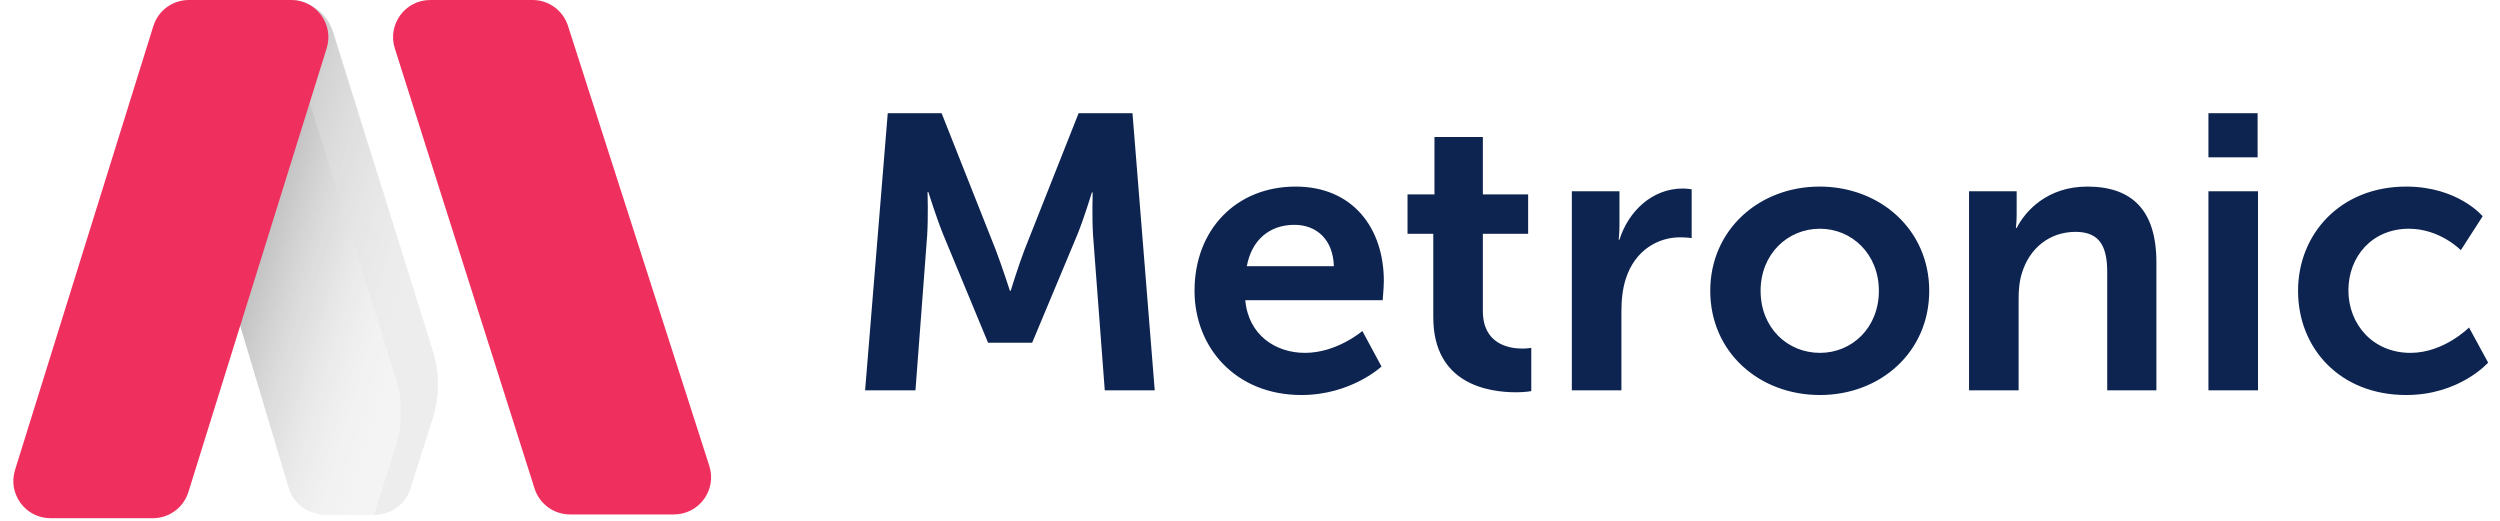
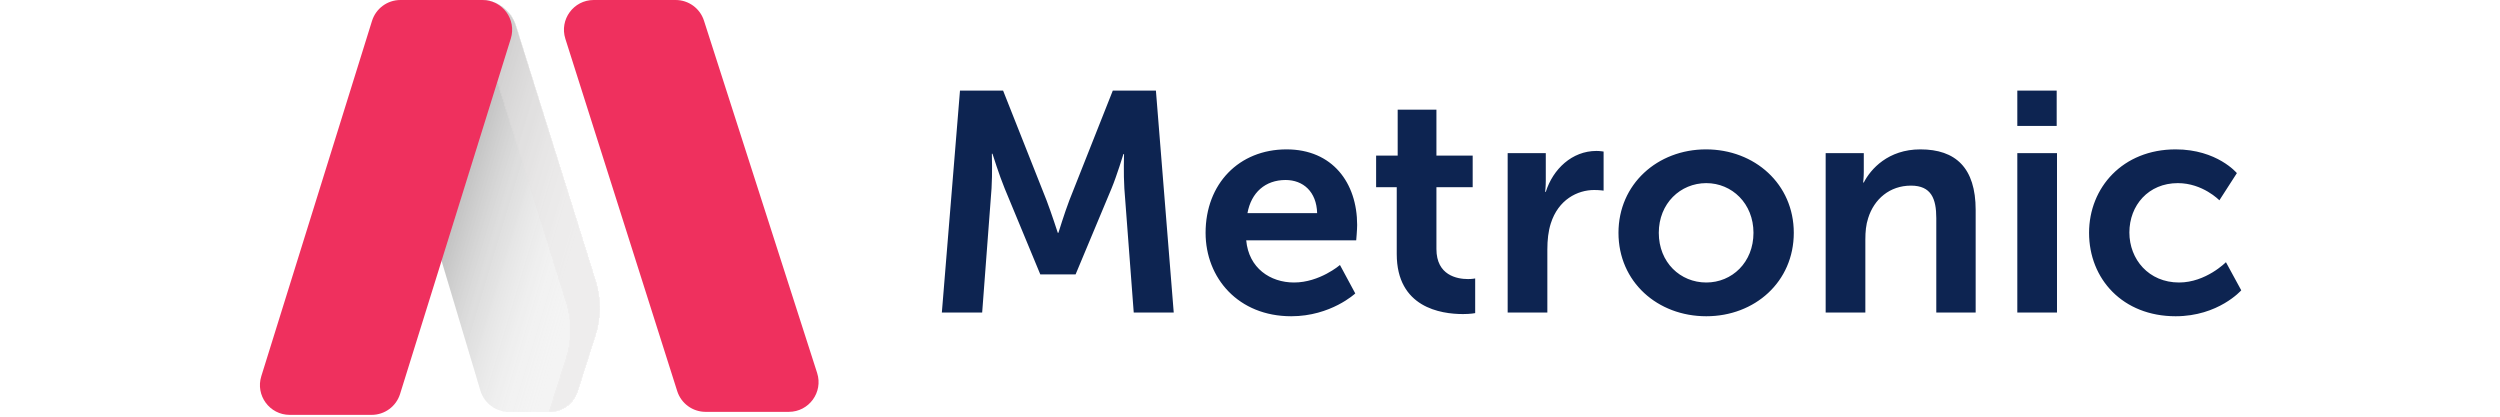
- <svg xmlns="http://www.w3.org/2000/svg" width="269" height="56" viewBox="0 0 269 56" fill="none">
+ <svg xmlns="http://www.w3.org/2000/svg" width="600" height="100" viewBox="0 0 269 56" fill="none">
  <path d="M93.085 42H98.504L99.763 25.326C99.889 23.352 99.805 20.664 99.805 20.664H99.889C99.889 20.664 100.813 23.604 101.527 25.326L106.315 36.876H111.061L115.891 25.326C116.605 23.604 117.487 20.706 117.487 20.706H117.571C117.571 20.706 117.487 23.352 117.613 25.326L118.873 42H124.249L121.855 12.18H116.059L110.221 26.922C109.549 28.686 108.751 31.29 108.751 31.29H108.667C108.667 31.29 107.827 28.686 107.155 26.922L101.317 12.18H95.522L93.085 42ZM128.531 31.29C128.531 37.38 132.941 42.504 140.039 42.504C145.373 42.504 148.649 39.438 148.649 39.438L146.591 35.616C146.591 35.616 143.861 37.968 140.417 37.968C137.225 37.968 134.327 36.036 133.991 32.298H148.775C148.775 32.298 148.901 30.87 148.901 30.24C148.901 24.57 145.583 20.076 139.409 20.076C133.025 20.076 128.531 24.696 128.531 31.29ZM134.159 28.644C134.663 25.872 136.553 24.192 139.283 24.192C141.635 24.192 143.441 25.746 143.525 28.644H134.159ZM154.222 34.146C154.222 41.328 160.144 42.21 163.126 42.21C164.134 42.21 164.764 42.084 164.764 42.084V37.422C164.764 37.422 164.386 37.506 163.798 37.506C162.328 37.506 159.556 37.002 159.556 33.474V25.158H164.428V20.916H159.556V14.742H154.348V20.916H151.45V25.158H154.222V34.146ZM169.13 42H174.464V33.516C174.464 32.256 174.59 31.08 174.926 30.03C175.934 26.838 178.496 25.536 180.764 25.536C181.478 25.536 182.024 25.62 182.024 25.62V20.37C182.024 20.37 181.562 20.286 181.058 20.286C177.782 20.286 175.22 22.722 174.254 25.788H174.17C174.17 25.788 174.254 25.074 174.254 24.276V20.58H169.13V42ZM184.023 31.29C184.023 37.884 189.273 42.504 195.825 42.504C202.335 42.504 207.585 37.884 207.585 31.29C207.585 24.738 202.335 20.076 195.783 20.076C189.273 20.076 184.023 24.738 184.023 31.29ZM189.441 31.29C189.441 27.342 192.339 24.612 195.825 24.612C199.269 24.612 202.167 27.342 202.167 31.29C202.167 35.28 199.269 37.968 195.825 37.968C192.339 37.968 189.441 35.28 189.441 31.29ZM211.869 42H217.203V32.172C217.203 31.164 217.287 30.198 217.581 29.316C218.379 26.754 220.479 24.948 223.335 24.948C226.065 24.948 226.737 26.712 226.737 29.316V42H232.029V28.224C232.029 22.554 229.341 20.076 224.595 20.076C220.269 20.076 217.917 22.722 216.993 24.528H216.909C216.909 24.528 216.993 23.856 216.993 23.058V20.58H211.869V42ZM237.627 16.926H242.919V12.18H237.627V16.926ZM237.627 42H242.961V20.58H237.627V42ZM247.27 31.29C247.27 37.506 251.806 42.504 258.904 42.504C264.658 42.504 267.724 39.018 267.724 39.018L265.666 35.238C265.666 35.238 262.978 37.968 259.366 37.968C255.292 37.968 252.688 34.86 252.688 31.248C252.688 27.594 255.25 24.612 259.198 24.612C262.558 24.612 264.784 26.922 264.784 26.922L267.136 23.268C267.136 23.268 264.49 20.076 258.904 20.076C251.806 20.076 247.27 25.2 247.27 31.29Z" fill="#0D2451" />
  <path d="M61.114 2.777L76.323 50.13C77.152 52.712 75.226 55.353 72.514 55.353H61.331C59.588 55.353 58.046 54.225 57.518 52.564L42.483 5.211C41.664 2.631 43.589 0 46.295 0H57.306C59.044 0 60.583 1.122 61.114 2.777Z" fill="#EF305E" />
  <g filter="url(#filter0_i)">
    <path d="M46.548 37.8L35.824 3.449C35.184 1.397 33.284 0 31.134 0C28.518 0 26.36 2.05 26.227 4.663L24.919 30.339C24.872 31.251 24.982 32.164 25.244 33.039L31.066 52.5C31.572 54.193 33.13 55.353 34.898 55.353H40.309C42.05 55.353 43.591 54.227 44.12 52.569L46.527 45.021C47.275 42.674 47.283 40.152 46.548 37.8Z" fill="#F4F4F4" />
    <path d="M46.548 37.8L35.824 3.449C35.184 1.397 33.284 0 31.134 0C28.518 0 26.36 2.05 26.227 4.663L24.919 30.339C24.872 31.251 24.982 32.164 25.244 33.039L31.066 52.5C31.572 54.193 33.13 55.353 34.898 55.353H40.309C42.05 55.353 43.591 54.227 44.12 52.569L46.527 45.021C47.275 42.674 47.283 40.152 46.548 37.8Z" fill="url(#paint0_linear)" />
  </g>
  <path d="M20.317 0H31.332C34.029 0 35.953 2.615 35.151 5.19L20.27 52.947C19.749 54.619 18.201 55.758 16.451 55.758H5.436C2.739 55.758 0.815 53.143 1.617 50.568L16.498 2.81C17.019 1.139 18.566 0 20.317 0Z" fill="#EF305E" />
  <defs>
    <filter id="filter0_i" x="24.908" y="0" width="22.185" height="55.353" filterUnits="userSpaceOnUse" color-interpolation-filters="sRGB">
      <feFlood flood-opacity="0" result="BackgroundImageFix" />
      <feBlend mode="normal" in="SourceGraphic" in2="BackgroundImageFix" result="shape" />
      <feColorMatrix in="SourceAlpha" type="matrix" values="0 0 0 0 0 0 0 0 0 0 0 0 0 0 0 0 0 0 127 0" result="hardAlpha" />
      <feOffset dx="-4" dy="3" />
      <feComposite in2="hardAlpha" operator="arithmetic" k2="-1" k3="1" />
      <feColorMatrix type="matrix" values="0 0 0 0 0.904 0 0 0 0 0.893 0 0 0 0 0.893 0 0 0 0.4 0" />
      <feBlend mode="normal" in2="shape" result="effect1_innerShadow" />
    </filter>
    <linearGradient id="paint0_linear" x1="29" y1="24.5" x2="49" y2="30.5" gradientUnits="userSpaceOnUse">
      <stop stop-opacity="0.2" />
      <stop offset="0.911" stop-color="white" stop-opacity="0" />
    </linearGradient>
  </defs>
</svg>
